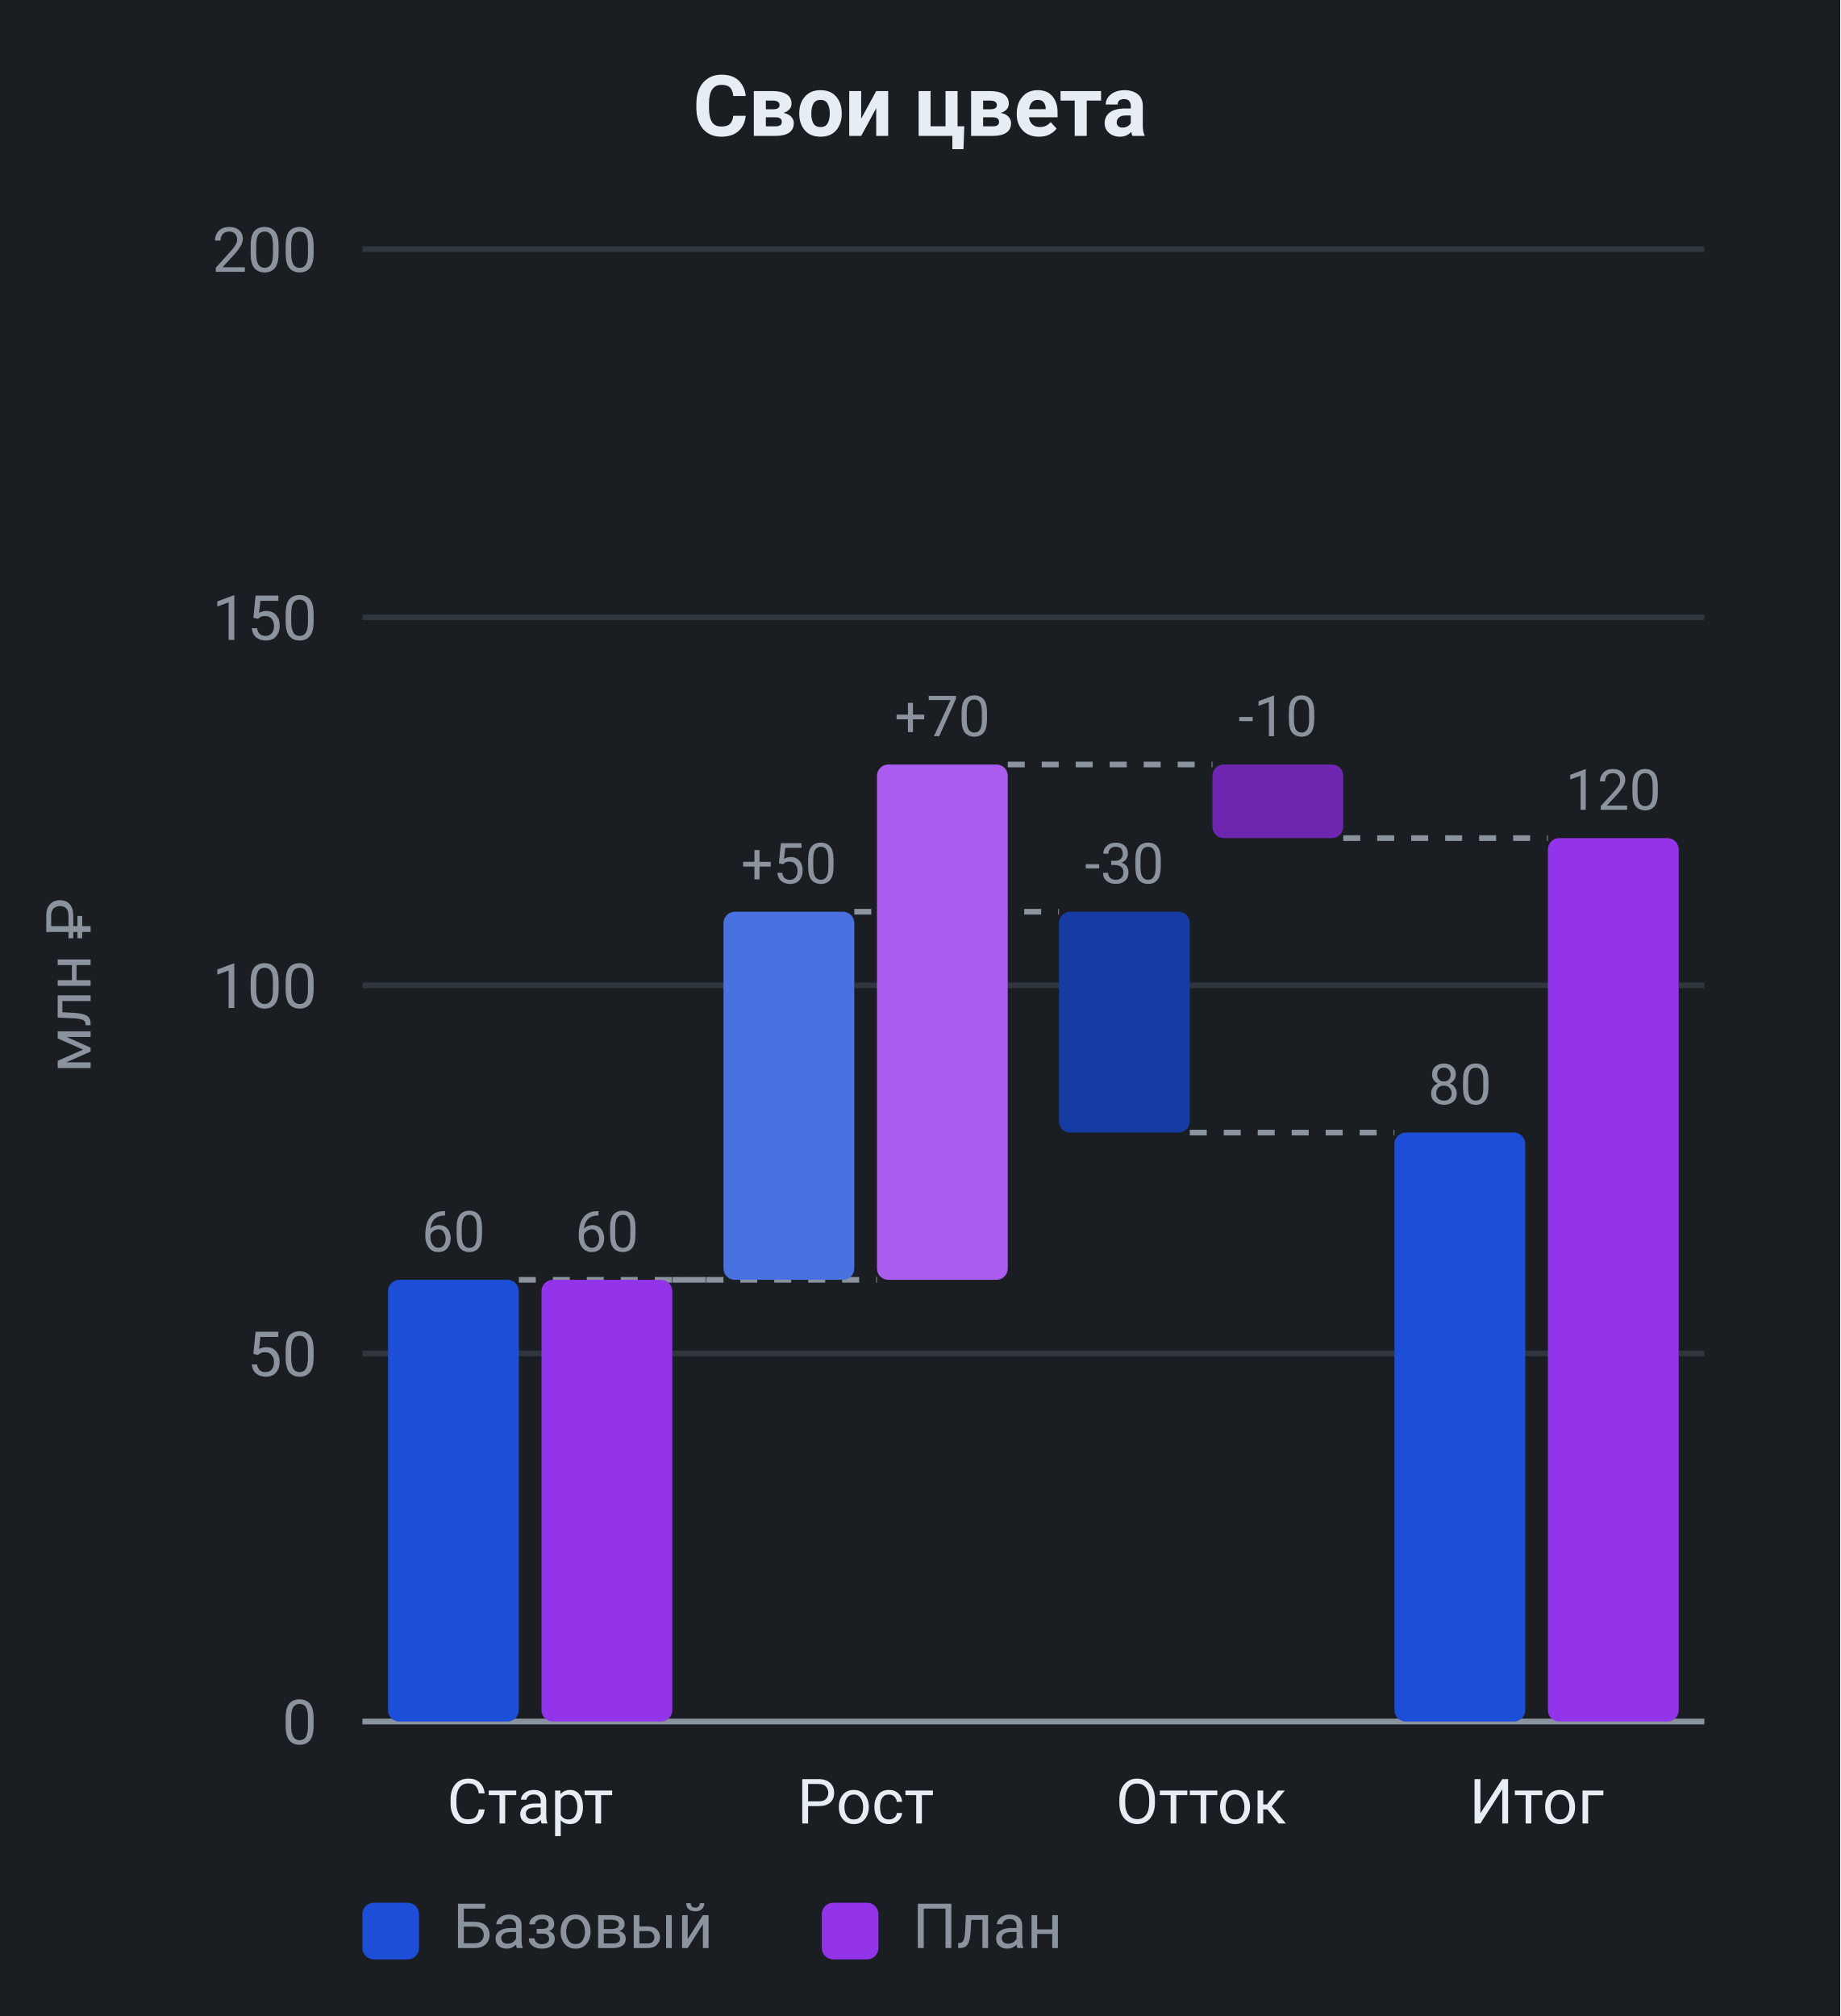
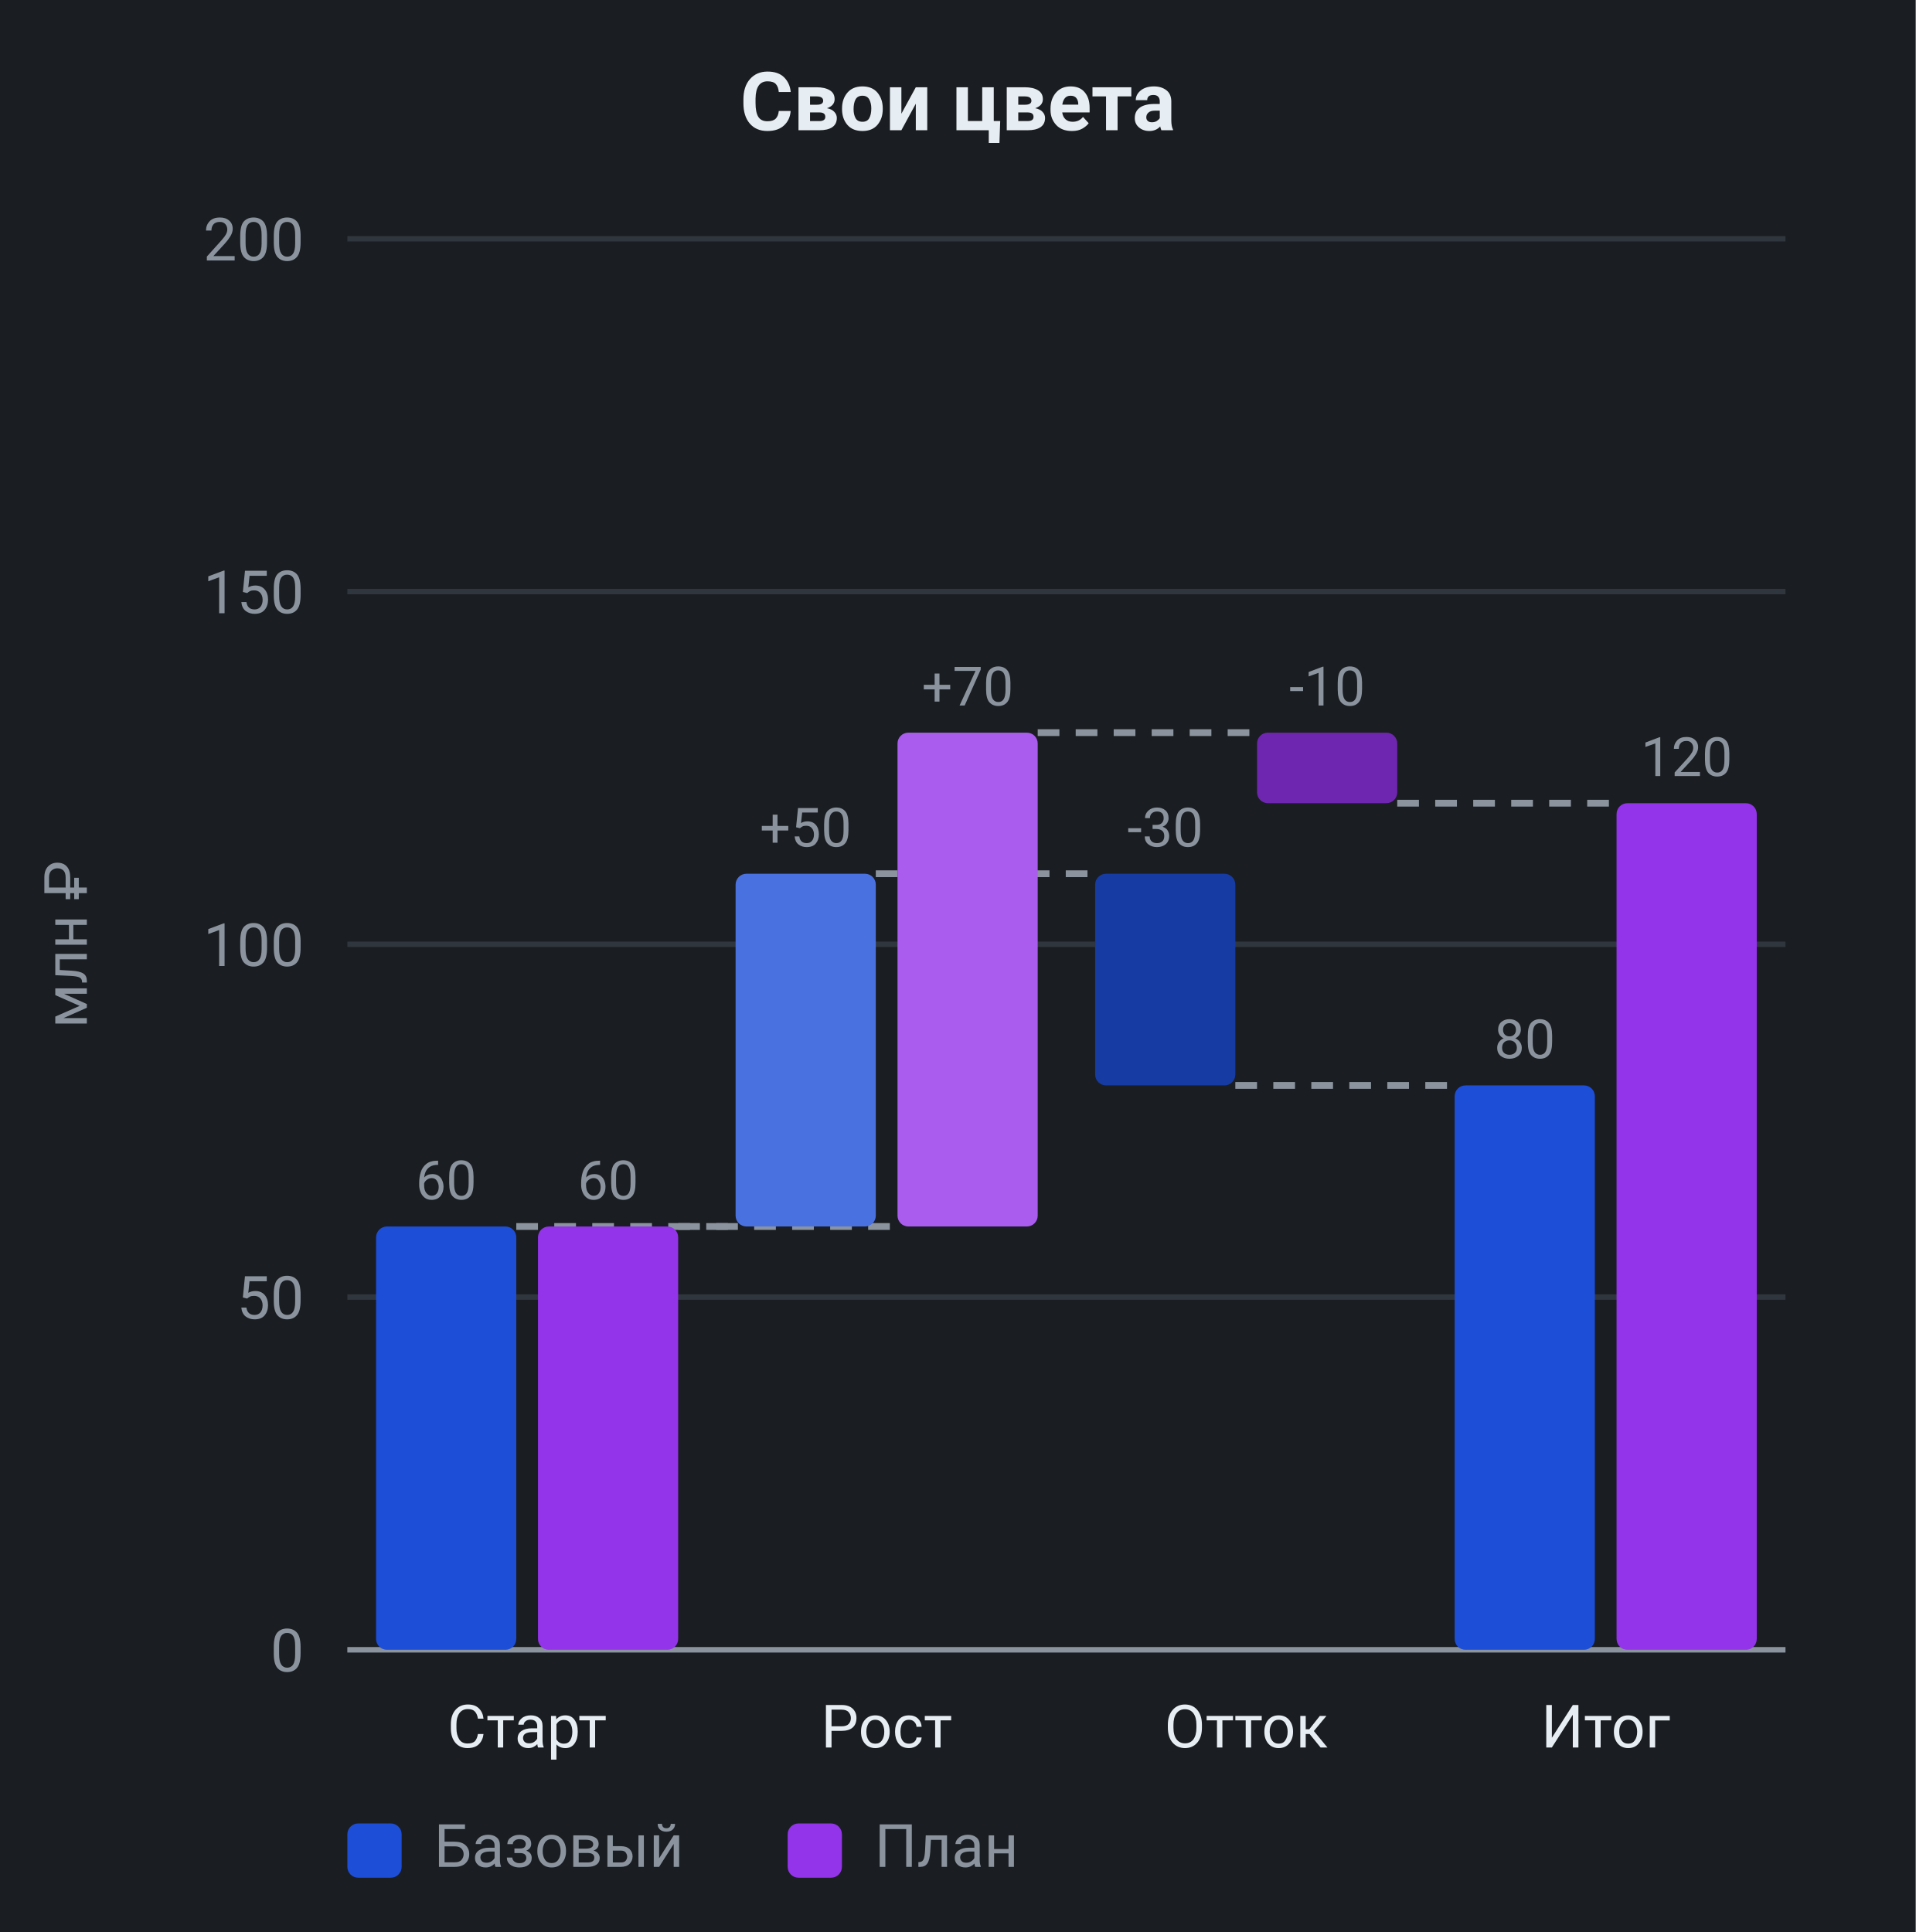
- <svg xmlns="http://www.w3.org/2000/svg" viewBox="0 0 324.96 356" width="324.96" height="356" role="img" font-family="system-ui, -apple-system, &quot;Segoe UI&quot;, Roboto, sans-serif">
-   <rect x="0" y="0" width="324.96" height="356" fill="#1a1d21" />
-   <text x="162.48" y="24" fill="#e6edf3" font-size="15" text-anchor="middle" font-weight="600">Свои цвета</text>
-   <line x1="64" y1="304" x2="300.96" y2="304" stroke="#30363d" stroke-width="1" />
+ <svg xmlns="http://www.w3.org/2000/svg" viewBox="0 0 352.96 356" width="352.96" height="356" role="img" font-family="system-ui, -apple-system, &quot;Segoe UI&quot;, Roboto, sans-serif">
+   <rect x="0" y="0" width="352.96" height="356" fill="#1a1d21" />
+   <text x="176.48" y="24" fill="#e6edf3" font-size="15" text-anchor="middle" font-weight="600">Свои цвета</text>
+   <line x1="64" y1="304" x2="328.96" y2="304" stroke="#30363d" stroke-width="1" />
  <text x="56" y="308" fill="#8b949e" font-size="11" text-anchor="end">0</text>
-   <line x1="64" y1="239" x2="300.96" y2="239" stroke="#30363d" stroke-width="1" />
+   <line x1="64" y1="239" x2="328.96" y2="239" stroke="#30363d" stroke-width="1" />
  <text x="56" y="243" fill="#8b949e" font-size="11" text-anchor="end">50</text>
-   <line x1="64" y1="174" x2="300.96" y2="174" stroke="#30363d" stroke-width="1" />
+   <line x1="64" y1="174" x2="328.96" y2="174" stroke="#30363d" stroke-width="1" />
  <text x="56" y="178" fill="#8b949e" font-size="11" text-anchor="end">100</text>
-   <line x1="64" y1="109" x2="300.96" y2="109" stroke="#30363d" stroke-width="1" />
+   <line x1="64" y1="109" x2="328.96" y2="109" stroke="#30363d" stroke-width="1" />
  <text x="56" y="113" fill="#8b949e" font-size="11" text-anchor="end">150</text>
-   <line x1="64" y1="44" x2="300.96" y2="44" stroke="#30363d" stroke-width="1" />
+   <line x1="64" y1="44" x2="328.96" y2="44" stroke="#30363d" stroke-width="1" />
  <text x="56" y="48" fill="#8b949e" font-size="11" text-anchor="end">200</text>
  <text x="16" y="174" fill="#8b949e" font-size="11" text-anchor="middle" transform="rotate(-90 16 174)">млн ₽</text>
-   <line x1="64" y1="304" x2="300.96" y2="304" stroke="#8b949e" stroke-width="1" />
-   <line x1="91.62" y1="226" x2="127.76" y2="226" stroke="#8b949e" stroke-width="1" stroke-dasharray="3 3" data-connector="1" />
-   <line x1="150.86" y1="161" x2="187" y2="161" stroke="#8b949e" stroke-width="1" stroke-dasharray="3 3" data-connector="1" />
-   <line x1="210.1" y1="200" x2="246.24" y2="200" stroke="#8b949e" stroke-width="1" stroke-dasharray="3 3" data-connector="1" />
-   <line x1="118.72" y1="226" x2="154.86" y2="226" stroke="#8b949e" stroke-width="1" stroke-dasharray="3 3" data-connector="1" />
-   <line x1="177.96" y1="135" x2="214.1" y2="135" stroke="#8b949e" stroke-width="1" stroke-dasharray="3 3" data-connector="1" />
-   <line x1="237.2" y1="148" x2="273.34" y2="148" stroke="#8b949e" stroke-width="1" stroke-dasharray="3 3" data-connector="1" />
-   <rect x="68.52" y="226" width="23.1" height="78" fill="#1d4ed8" rx="2" data-bar="0-0" />
-   <text x="80.07" y="221" fill="#8b949e" font-size="10" text-anchor="middle">60</text>
-   <rect x="95.62" y="226" width="23.1" height="78" fill="#9333ea" rx="2" data-bar="1-0" />
-   <text x="107.17" y="221" fill="#8b949e" font-size="10" text-anchor="middle">60</text>
-   <text x="93.62" y="322" fill="#e6edf3" font-size="11" text-anchor="middle">Старт</text>
-   <rect x="127.76" y="161" width="23.1" height="65" fill="#4a71e0" rx="2" data-bar="0-1" />
-   <text x="139.31" y="156" fill="#8b949e" font-size="10" text-anchor="middle">+50</text>
-   <rect x="154.86" y="135" width="23.1" height="91" fill="#a95cee" rx="2" data-bar="1-1" />
-   <text x="166.41" y="130" fill="#8b949e" font-size="10" text-anchor="middle">+70</text>
-   <text x="152.86" y="322" fill="#e6edf3" font-size="11" text-anchor="middle">Рост</text>
-   <rect x="187" y="161" width="23.1" height="39" fill="#163ba2" rx="2" data-bar="0-2" />
-   <text x="198.55" y="156" fill="#8b949e" font-size="10" text-anchor="middle">-30</text>
-   <rect x="214.1" y="135" width="23.1" height="13" fill="#6e26b0" rx="2" data-bar="1-2" />
-   <text x="225.65" y="130" fill="#8b949e" font-size="10" text-anchor="middle">-10</text>
-   <text x="212.1" y="322" fill="#e6edf3" font-size="11" text-anchor="middle">Отток</text>
-   <rect x="246.24" y="200" width="23.1" height="104" fill="#1d4ed8" rx="2" data-bar="0-3" />
-   <text x="257.79" y="195" fill="#8b949e" font-size="10" text-anchor="middle">80</text>
-   <rect x="273.34" y="148" width="23.1" height="156" fill="#9333ea" rx="2" data-bar="1-3" />
-   <text x="284.89" y="143" fill="#8b949e" font-size="10" text-anchor="middle">120</text>
-   <text x="271.34" y="322" fill="#e6edf3" font-size="11" text-anchor="middle">Итог</text>
+   <line x1="64" y1="304" x2="328.96" y2="304" stroke="#8b949e" stroke-width="1" />
+   <line x1="95.12" y1="226" x2="135.53" y2="226" stroke="#8b949e" stroke-width="1.25" stroke-dasharray="4 3" data-connector="1" />
+   <line x1="161.36" y1="161" x2="201.77" y2="161" stroke="#8b949e" stroke-width="1.25" stroke-dasharray="4 3" data-connector="1" />
+   <line x1="227.6" y1="200" x2="268.01" y2="200" stroke="#8b949e" stroke-width="1.25" stroke-dasharray="4 3" data-connector="1" />
+   <line x1="124.95" y1="226" x2="165.36" y2="226" stroke="#8b949e" stroke-width="1.25" stroke-dasharray="4 3" data-connector="1" />
+   <line x1="191.19" y1="135" x2="231.6" y2="135" stroke="#8b949e" stroke-width="1.25" stroke-dasharray="4 3" data-connector="1" />
+   <line x1="257.43" y1="148" x2="297.84" y2="148" stroke="#8b949e" stroke-width="1.25" stroke-dasharray="4 3" data-connector="1" />
+   <rect x="69.29" y="226" width="25.83" height="78" fill="#1d4ed8" rx="2" data-bar="0-0" />
+   <text x="82.2" y="221" fill="#8b949e" font-size="10" text-anchor="middle">60</text>
+   <rect x="99.12" y="226" width="25.83" height="78" fill="#9333ea" rx="2" data-bar="1-0" />
+   <text x="112.04" y="221" fill="#8b949e" font-size="10" text-anchor="middle">60</text>
+   <text x="97.12" y="322" fill="#e6edf3" font-size="11" text-anchor="middle">Старт</text>
+   <rect x="135.53" y="161" width="25.83" height="65" fill="#4a71e0" rx="2" data-bar="0-1" />
+   <text x="148.44" y="156" fill="#8b949e" font-size="10" text-anchor="middle">+50</text>
+   <rect x="165.36" y="135" width="25.83" height="91" fill="#a95cee" rx="2" data-bar="1-1" />
+   <text x="178.28" y="130" fill="#8b949e" font-size="10" text-anchor="middle">+70</text>
+   <text x="163.36" y="322" fill="#e6edf3" font-size="11" text-anchor="middle">Рост</text>
+   <rect x="201.77" y="161" width="25.83" height="39" fill="#163ba2" rx="2" data-bar="0-2" />
+   <text x="214.68" y="156" fill="#8b949e" font-size="10" text-anchor="middle">-30</text>
+   <rect x="231.6" y="135" width="25.83" height="13" fill="#6e26b0" rx="2" data-bar="1-2" />
+   <text x="244.52" y="130" fill="#8b949e" font-size="10" text-anchor="middle">-10</text>
+   <text x="229.6" y="322" fill="#e6edf3" font-size="11" text-anchor="middle">Отток</text>
+   <rect x="268.01" y="200" width="25.83" height="104" fill="#1d4ed8" rx="2" data-bar="0-3" />
+   <text x="280.92" y="195" fill="#8b949e" font-size="10" text-anchor="middle">80</text>
+   <rect x="297.84" y="148" width="25.83" height="156" fill="#9333ea" rx="2" data-bar="1-3" />
+   <text x="310.76" y="143" fill="#8b949e" font-size="10" text-anchor="middle">120</text>
+   <text x="295.84" y="322" fill="#e6edf3" font-size="11" text-anchor="middle">Итог</text>
  <rect x="64" y="336" width="10" height="10" fill="#1d4ed8" rx="2" />
  <text x="80" y="344" fill="#8b949e" font-size="11" text-anchor="start">Базовый</text>
  <rect x="145.12" y="336" width="10" height="10" fill="#9333ea" rx="2" />
  <text x="161.12" y="344" fill="#8b949e" font-size="11" text-anchor="start">План</text>
</svg>
